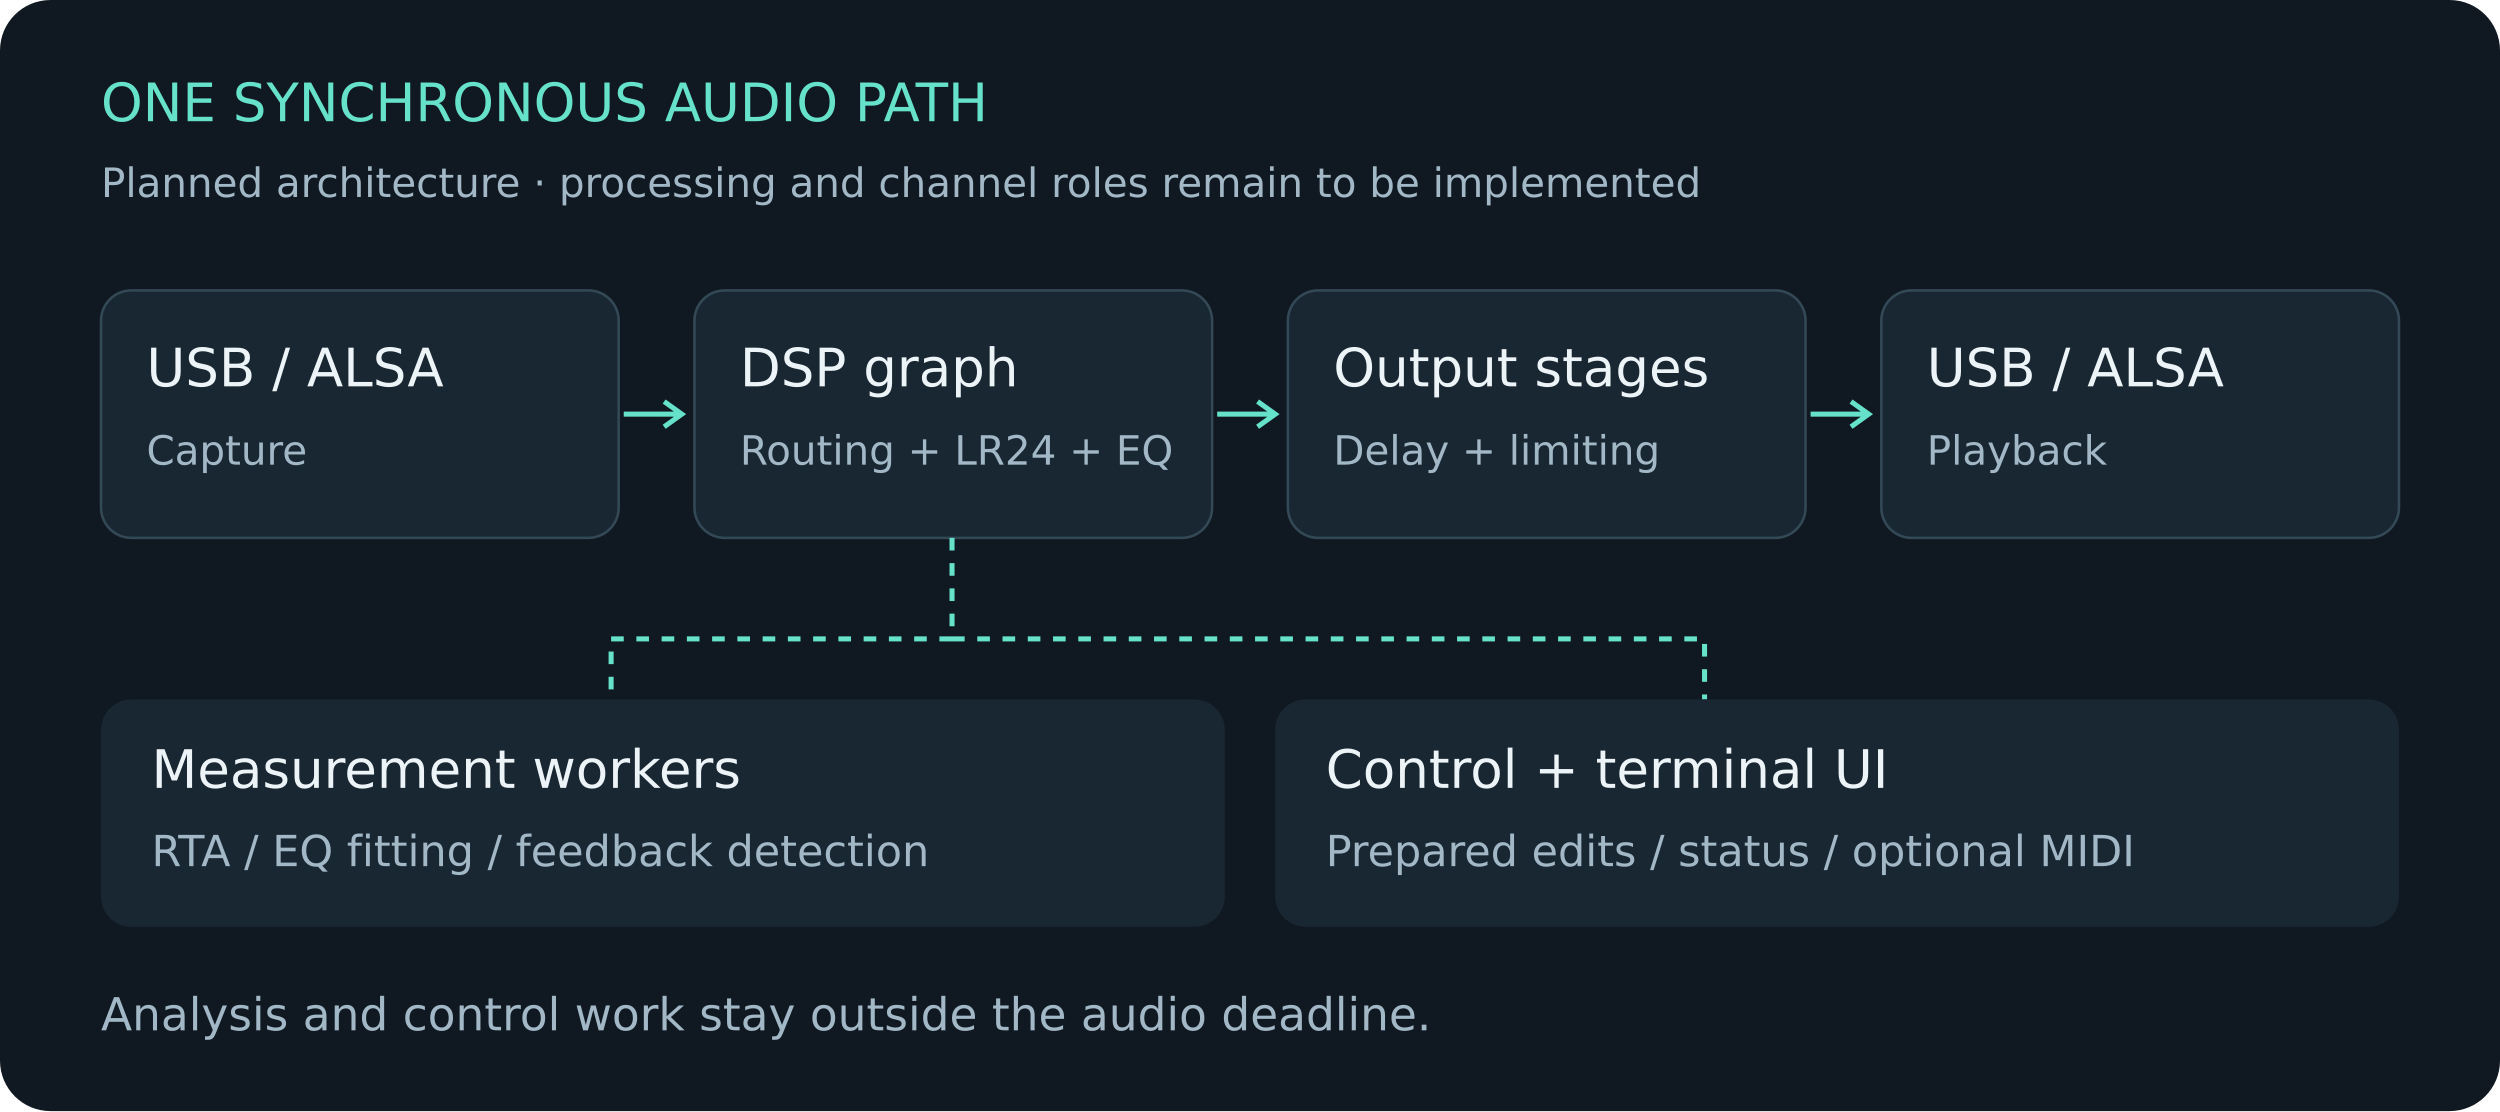
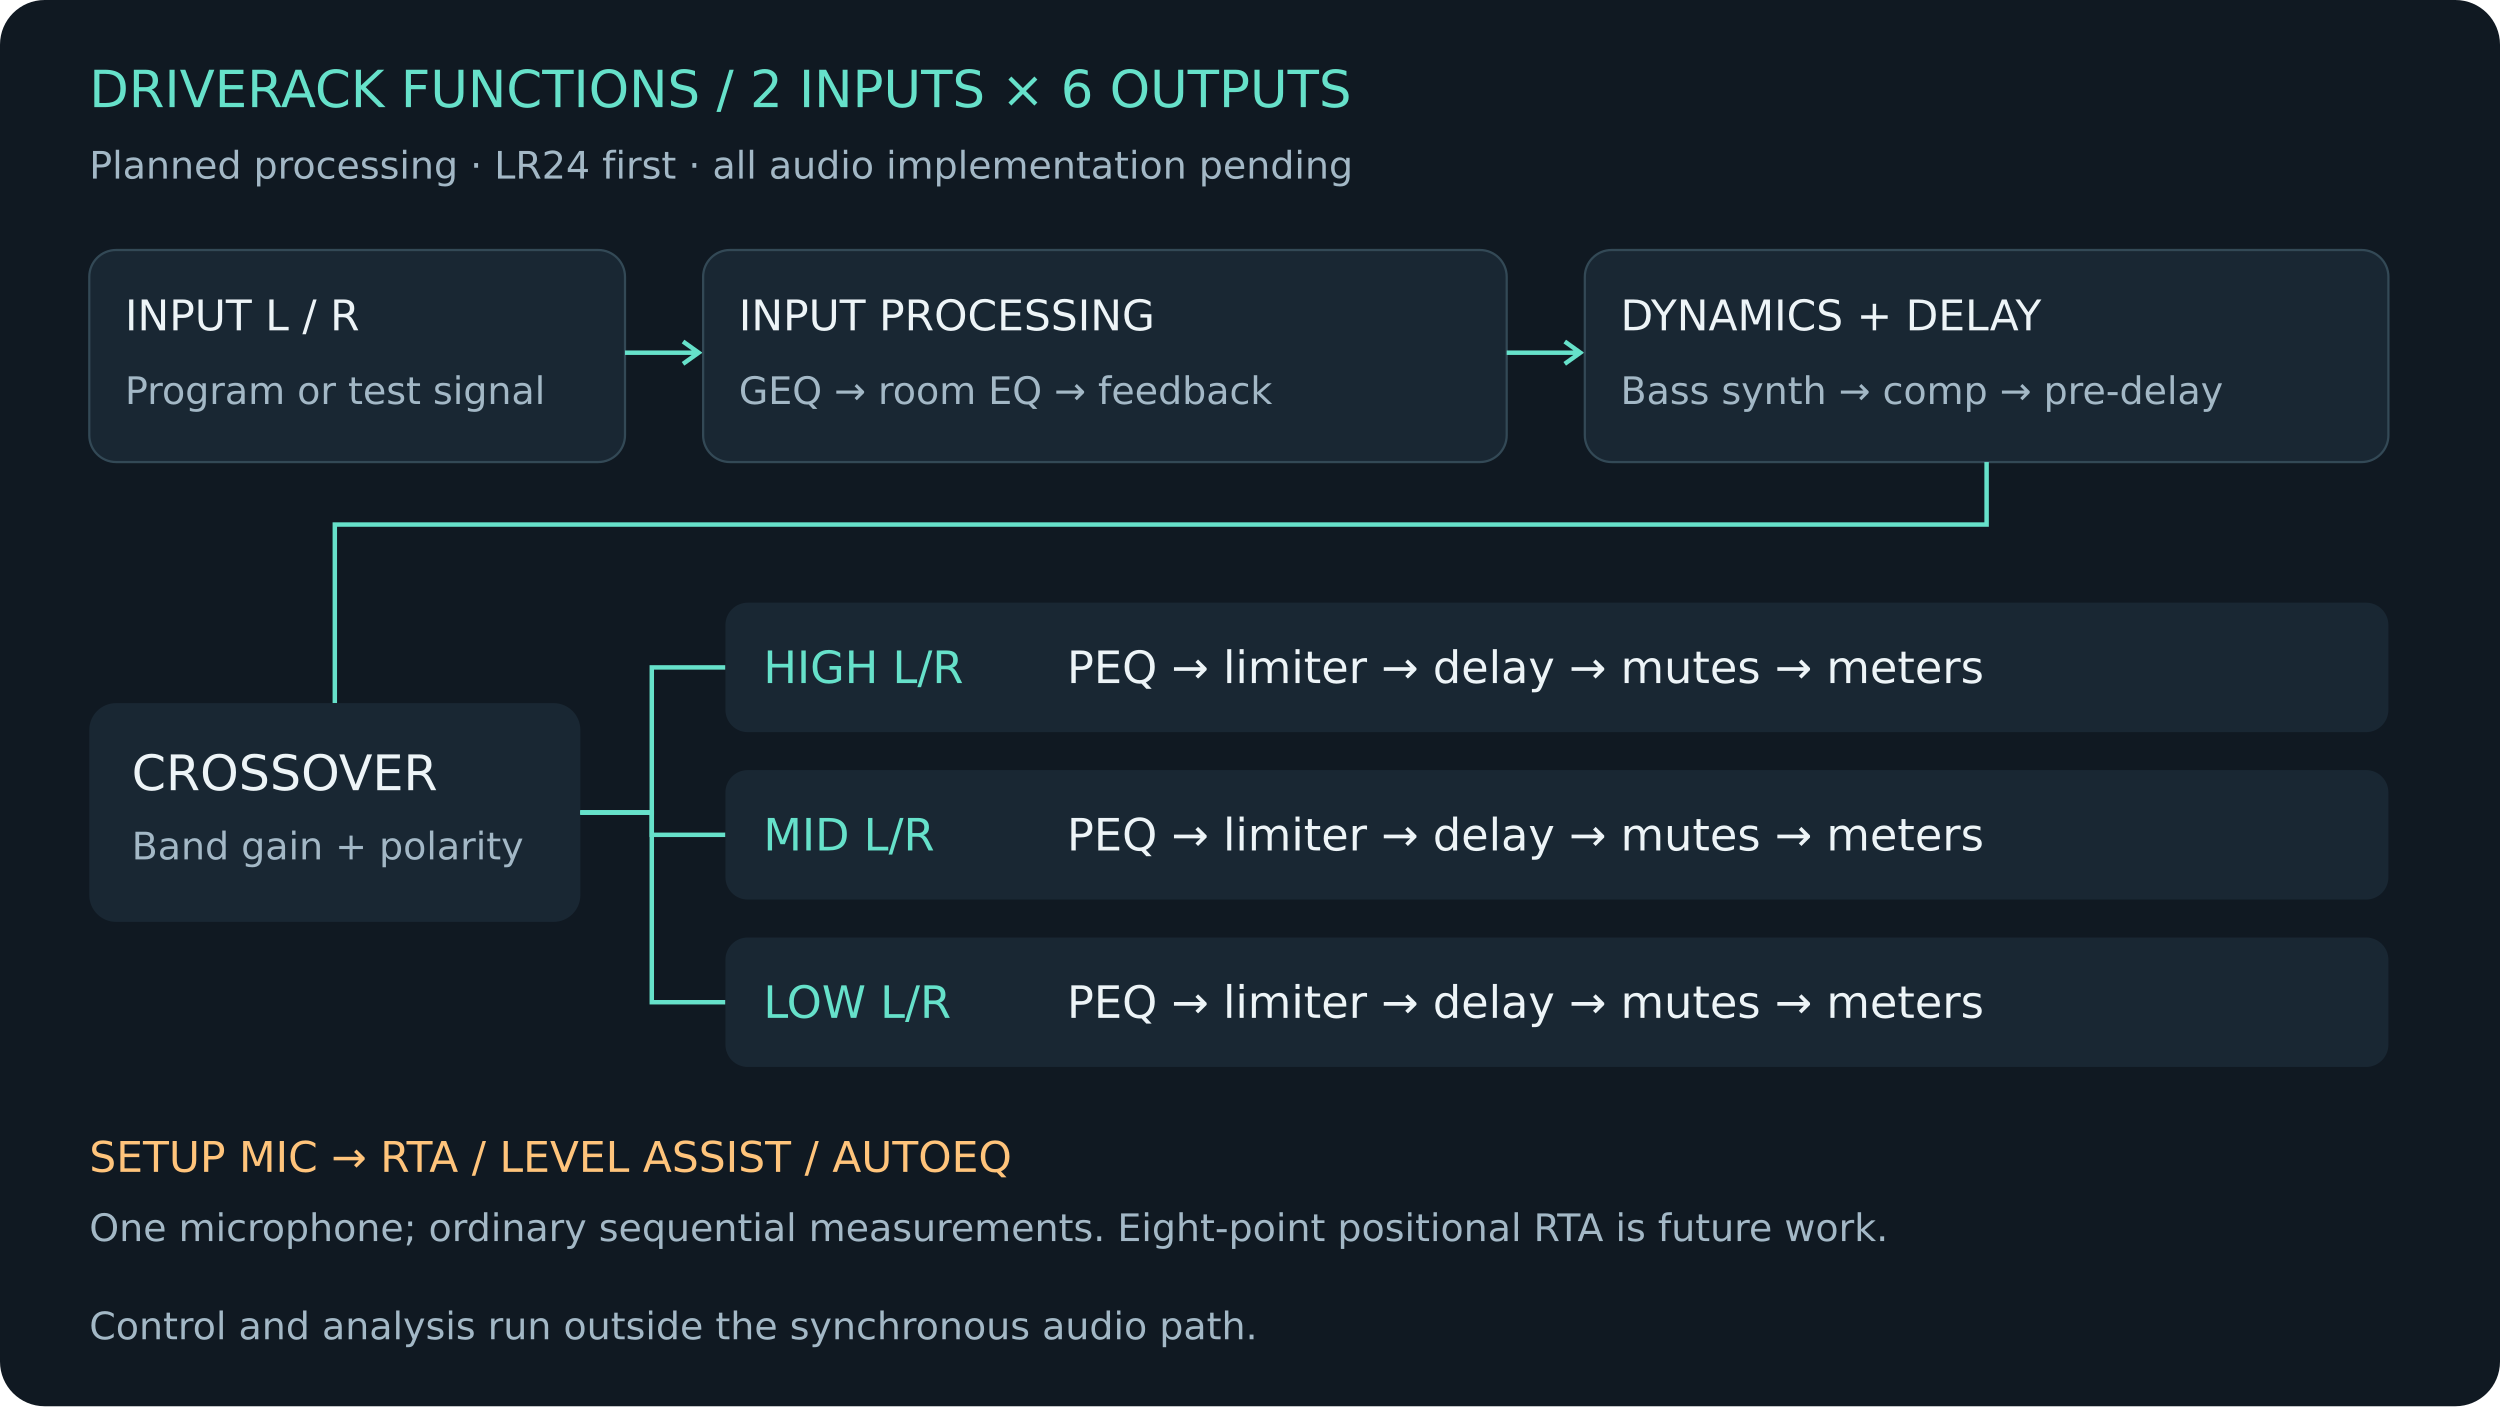
- <svg xmlns="http://www.w3.org/2000/svg" width="990" height="440" viewBox="0 0 990 440" role="img" aria-labelledby="title desc">
-   <rect width="990" height="440" rx="20" fill="#101922" />
+ <svg xmlns="http://www.w3.org/2000/svg" width="1120" height="630" viewBox="0 0 1120 630" role="img" aria-labelledby="title desc">
+   <rect width="1120" height="630" rx="20" fill="#101922" />
  <g font-family="DejaVu Sans, sans-serif">
-     <text x="40" y="48" font-size="21" fill="#66e1ca">ONE SYNCHRONOUS AUDIO PATH</text>
-     <text x="40" y="78" font-size="16" fill="#a3b8c6">Planned architecture · processing and channel roles remain to be implemented</text>
-     <rect x="40" y="115" width="205" height="98" rx="12" fill="#192733" stroke="#334956" />
-     <text x="58" y="153" font-size="21" fill="#edf4f7">USB / ALSA</text>
-     <text x="58" y="184" font-size="16" fill="#a3b8c6">Capture</text>
-     <path d="M 247 164 h 23 m -7 -5 l 7 5 l -7 5" stroke="#66e1ca" stroke-width="2" fill="none" />
-     <rect x="275" y="115" width="205" height="98" rx="12" fill="#192733" stroke="#334956" />
-     <text x="293" y="153" font-size="21" fill="#edf4f7">DSP graph</text>
-     <text x="293" y="184" font-size="16" fill="#a3b8c6">Routing + LR24 + EQ</text>
-     <path d="M 482 164 h 23 m -7 -5 l 7 5 l -7 5" stroke="#66e1ca" stroke-width="2" fill="none" />
-     <rect x="510" y="115" width="205" height="98" rx="12" fill="#192733" stroke="#334956" />
-     <text x="528" y="153" font-size="21" fill="#edf4f7">Output stages</text>
-     <text x="528" y="184" font-size="16" fill="#a3b8c6">Delay + limiting</text>
-     <path d="M 717 164 h 23 m -7 -5 l 7 5 l -7 5" stroke="#66e1ca" stroke-width="2" fill="none" />
-     <rect x="745" y="115" width="205" height="98" rx="12" fill="#192733" stroke="#334956" />
-     <text x="763" y="153" font-size="21" fill="#edf4f7">USB / ALSA</text>
-     <text x="763" y="184" font-size="16" fill="#a3b8c6">Playback</text>
-     <path d="M 377 213 V 253 H 242 V 277 M 377 253 H 675 V 277" stroke="#66e1ca" stroke-width="2" fill="none" stroke-dasharray="5 5" />
-     <rect x="40" y="277" width="445" height="90" rx="12" fill="#192733" />
-     <text x="60" y="312" font-size="21" fill="#edf4f7">Measurement workers</text>
-     <text x="60" y="343" font-size="17" fill="#a3b8c6">RTA / EQ fitting / feedback detection</text>
-     <rect x="505" y="277" width="445" height="90" rx="12" fill="#192733" />
-     <text x="525" y="312" font-size="21" fill="#edf4f7">Control + terminal UI</text>
-     <text x="525" y="343" font-size="17" fill="#a3b8c6">Prepared edits / status / optional MIDI</text>
-     <text x="40" y="408" font-size="18" fill="#a3b8c6">Analysis and control work stay outside the audio deadline.</text>
+     <text x="40" y="48" font-size="23" fill="#66e1ca">DRIVERACK FUNCTIONS / 2 INPUTS × 6 OUTPUTS</text>
+     <text x="40" y="80" font-size="17" fill="#a3b8c6">Planned processing · LR24 first · all audio implementation pending</text>
+     <rect x="40" y="112" width="240" height="95" rx="12" fill="#192733" stroke="#334956" />
+     <text x="56" y="148" font-size="19" fill="#edf4f7">INPUT L / R</text>
+     <text x="56" y="181" font-size="17" fill="#a3b8c6">Program or test signal</text>
+     <path d="M 280 158 h 33 m -7 -5 l 7 5 l -7 5" stroke="#66e1ca" stroke-width="2" fill="none" />
+     <rect x="315" y="112" width="360" height="95" rx="12" fill="#192733" stroke="#334956" />
+     <text x="331" y="148" font-size="19" fill="#edf4f7">INPUT PROCESSING</text>
+     <text x="331" y="181" font-size="17" fill="#a3b8c6">GEQ → room EQ → feedback</text>
+     <path d="M 675 158 h 33 m -7 -5 l 7 5 l -7 5" stroke="#66e1ca" stroke-width="2" fill="none" />
+     <rect x="710" y="112" width="360" height="95" rx="12" fill="#192733" stroke="#334956" />
+     <text x="726" y="148" font-size="19" fill="#edf4f7">DYNAMICS + DELAY</text>
+     <text x="726" y="181" font-size="17" fill="#a3b8c6">Bass synth → comp → pre-delay</text>
+     <path d="M 890 207 V 235 H 150 V 315" stroke="#66e1ca" stroke-width="2" fill="none" />
+     <rect x="40" y="315" width="220" height="98" rx="12" fill="#192733" />
+     <text x="59" y="354" font-size="22" fill="#edf4f7">CROSSOVER</text>
+     <text x="59" y="385" font-size="17" fill="#a3b8c6">Band gain + polarity</text>
+     <path d="M 260 364 H 292 V 299 H 325" stroke="#66e1ca" stroke-width="2" fill="none" />
+     <rect x="325" y="270" width="745" height="58" rx="10" fill="#192733" />
+     <text x="342" y="306" font-size="20" fill="#66e1ca">HIGH L/R</text>
+     <text x="478" y="306" font-size="20" fill="#edf4f7">PEQ → limiter → delay → mutes → meters</text>
+     <path d="M 260 364 H 292 V 374 H 325" stroke="#66e1ca" stroke-width="2" fill="none" />
+     <rect x="325" y="345" width="745" height="58" rx="10" fill="#192733" />
+     <text x="342" y="381" font-size="20" fill="#66e1ca">MID L/R</text>
+     <text x="478" y="381" font-size="20" fill="#edf4f7">PEQ → limiter → delay → mutes → meters</text>
+     <path d="M 260 364 H 292 V 449 H 325" stroke="#66e1ca" stroke-width="2" fill="none" />
+     <rect x="325" y="420" width="745" height="58" rx="10" fill="#192733" />
+     <text x="342" y="456" font-size="20" fill="#66e1ca">LOW L/R</text>
+     <text x="478" y="456" font-size="20" fill="#edf4f7">PEQ → limiter → delay → mutes → meters</text>
+     <text x="40" y="525" font-size="19" fill="#ffc47b">SETUP MIC → RTA / LEVEL ASSIST / AUTOEQ</text>
+     <text x="40" y="556" font-size="17" fill="#a3b8c6">One microphone; ordinary sequential measurements. Eight-point positional RTA is future work.</text>
+     <text x="40" y="600" font-size="17" fill="#a3b8c6">Control and analysis run outside the synchronous audio path.</text>
  </g>
</svg>
